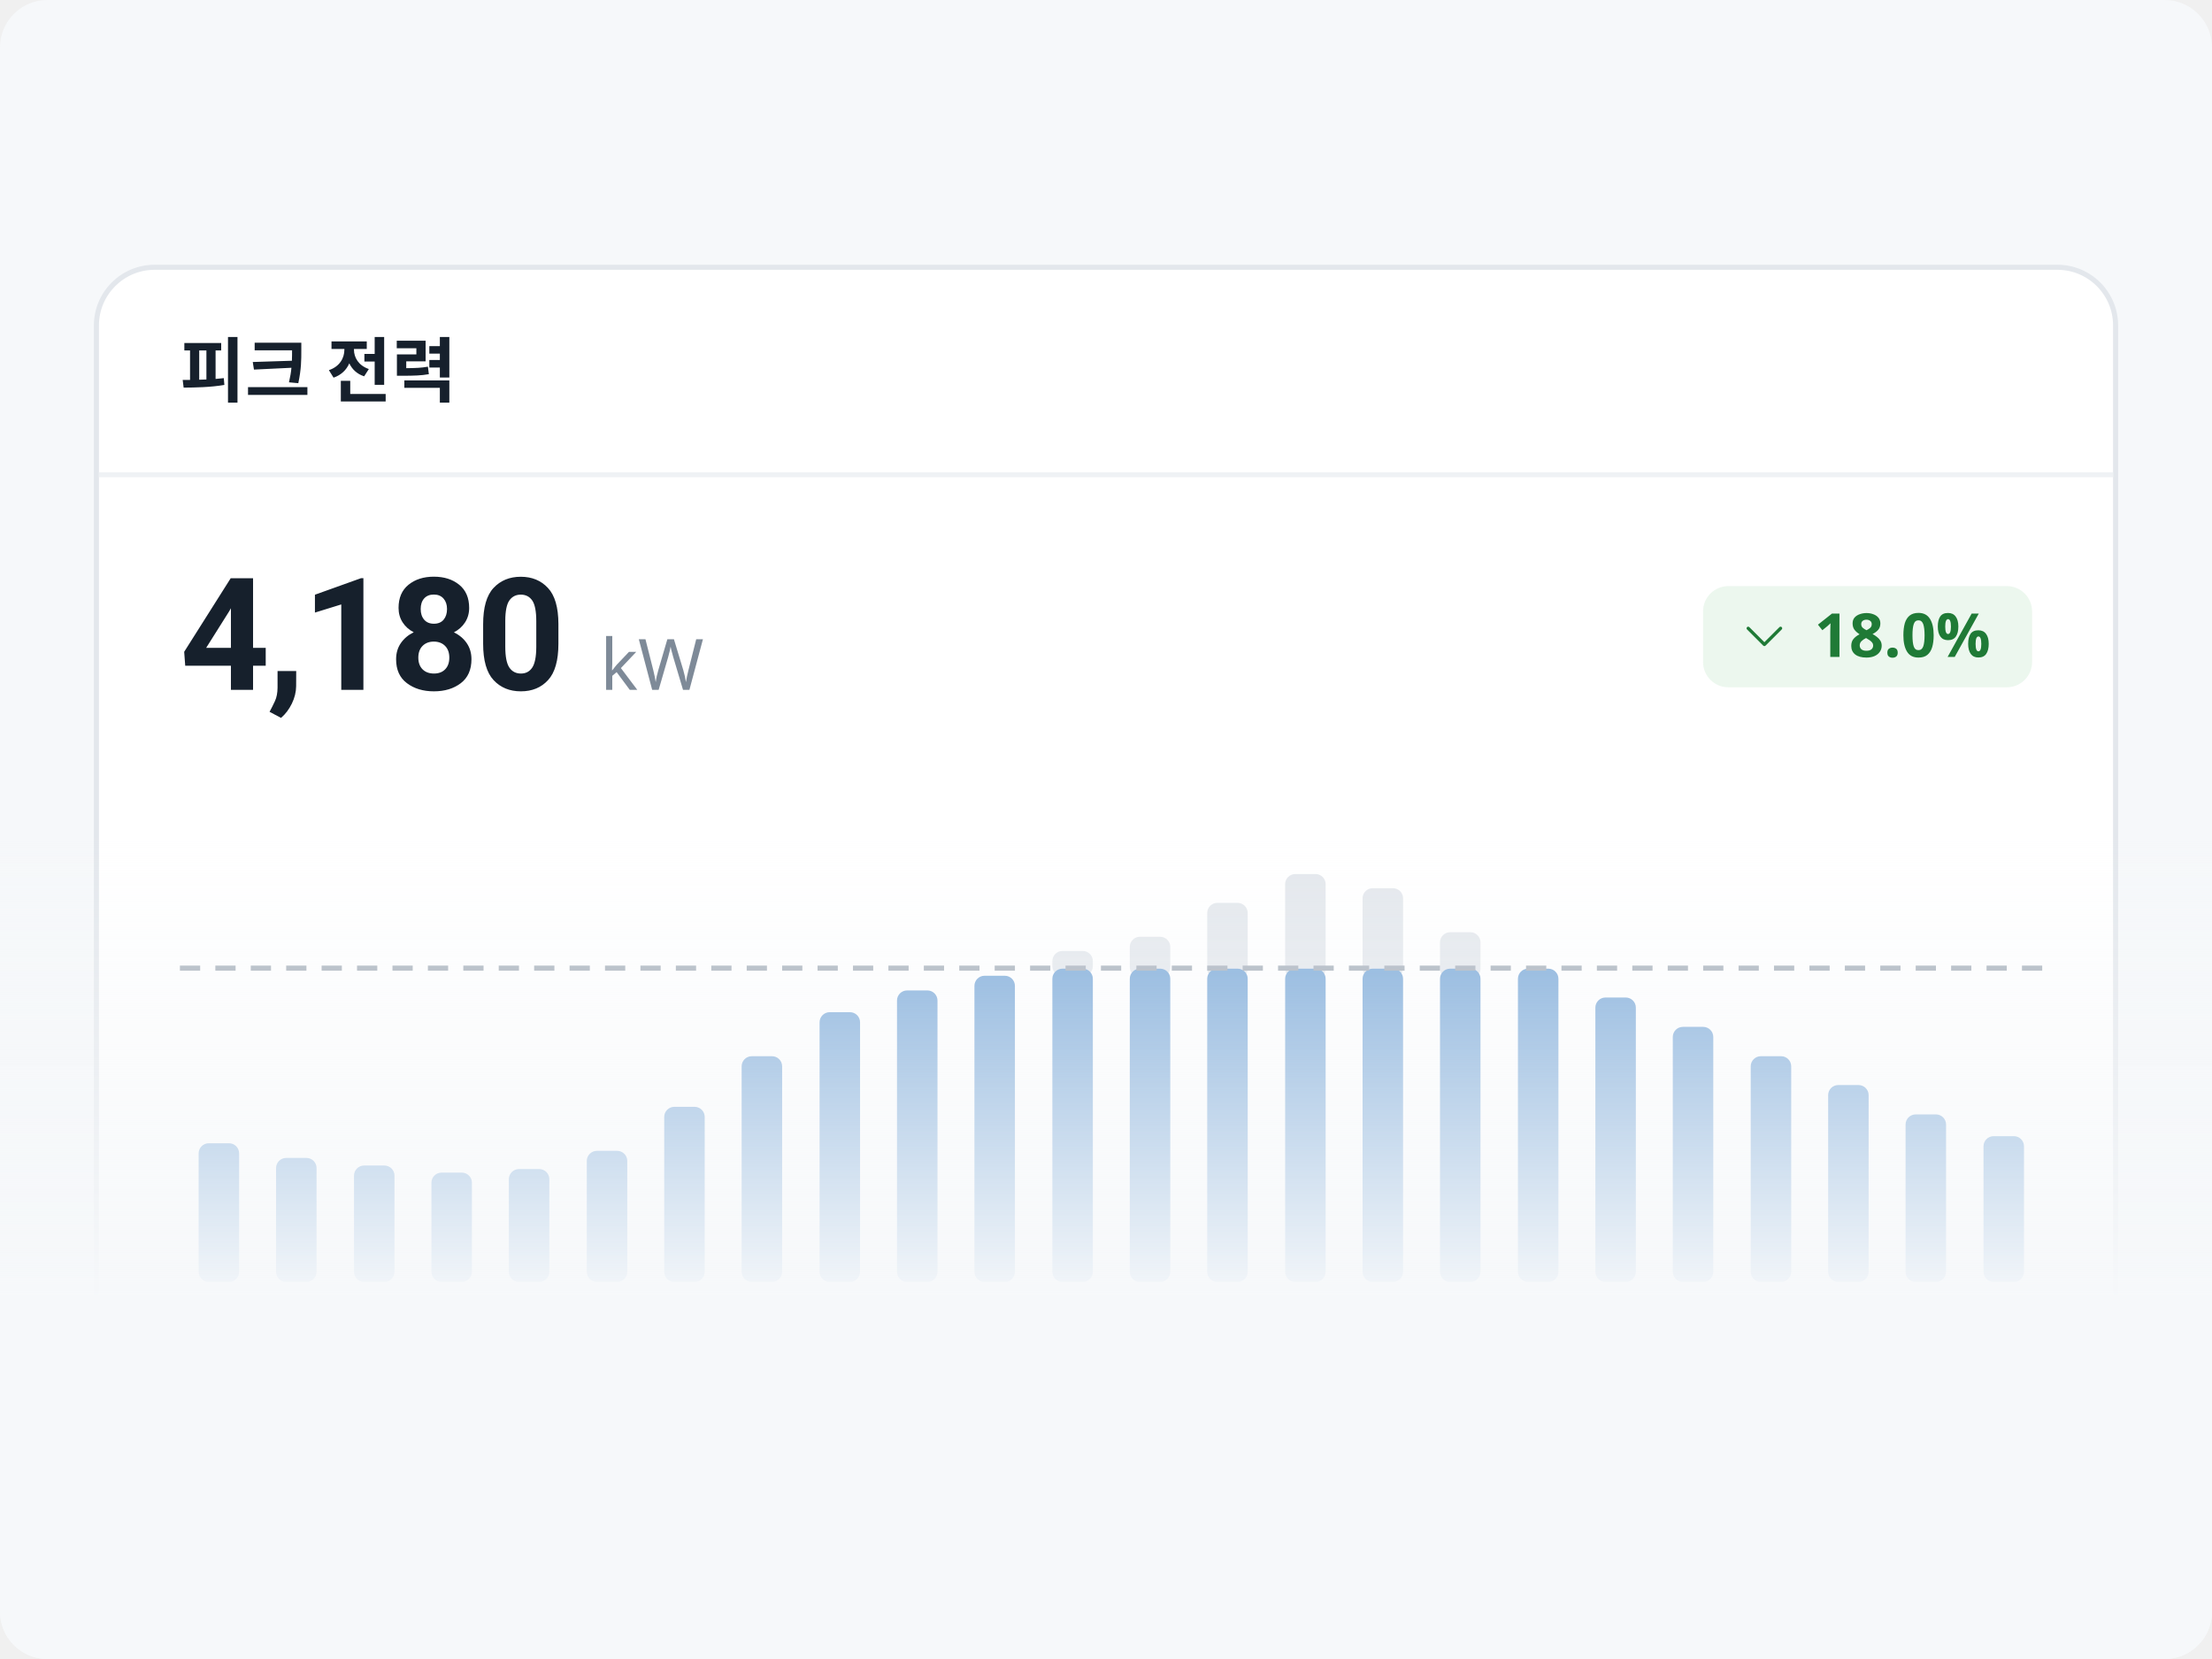
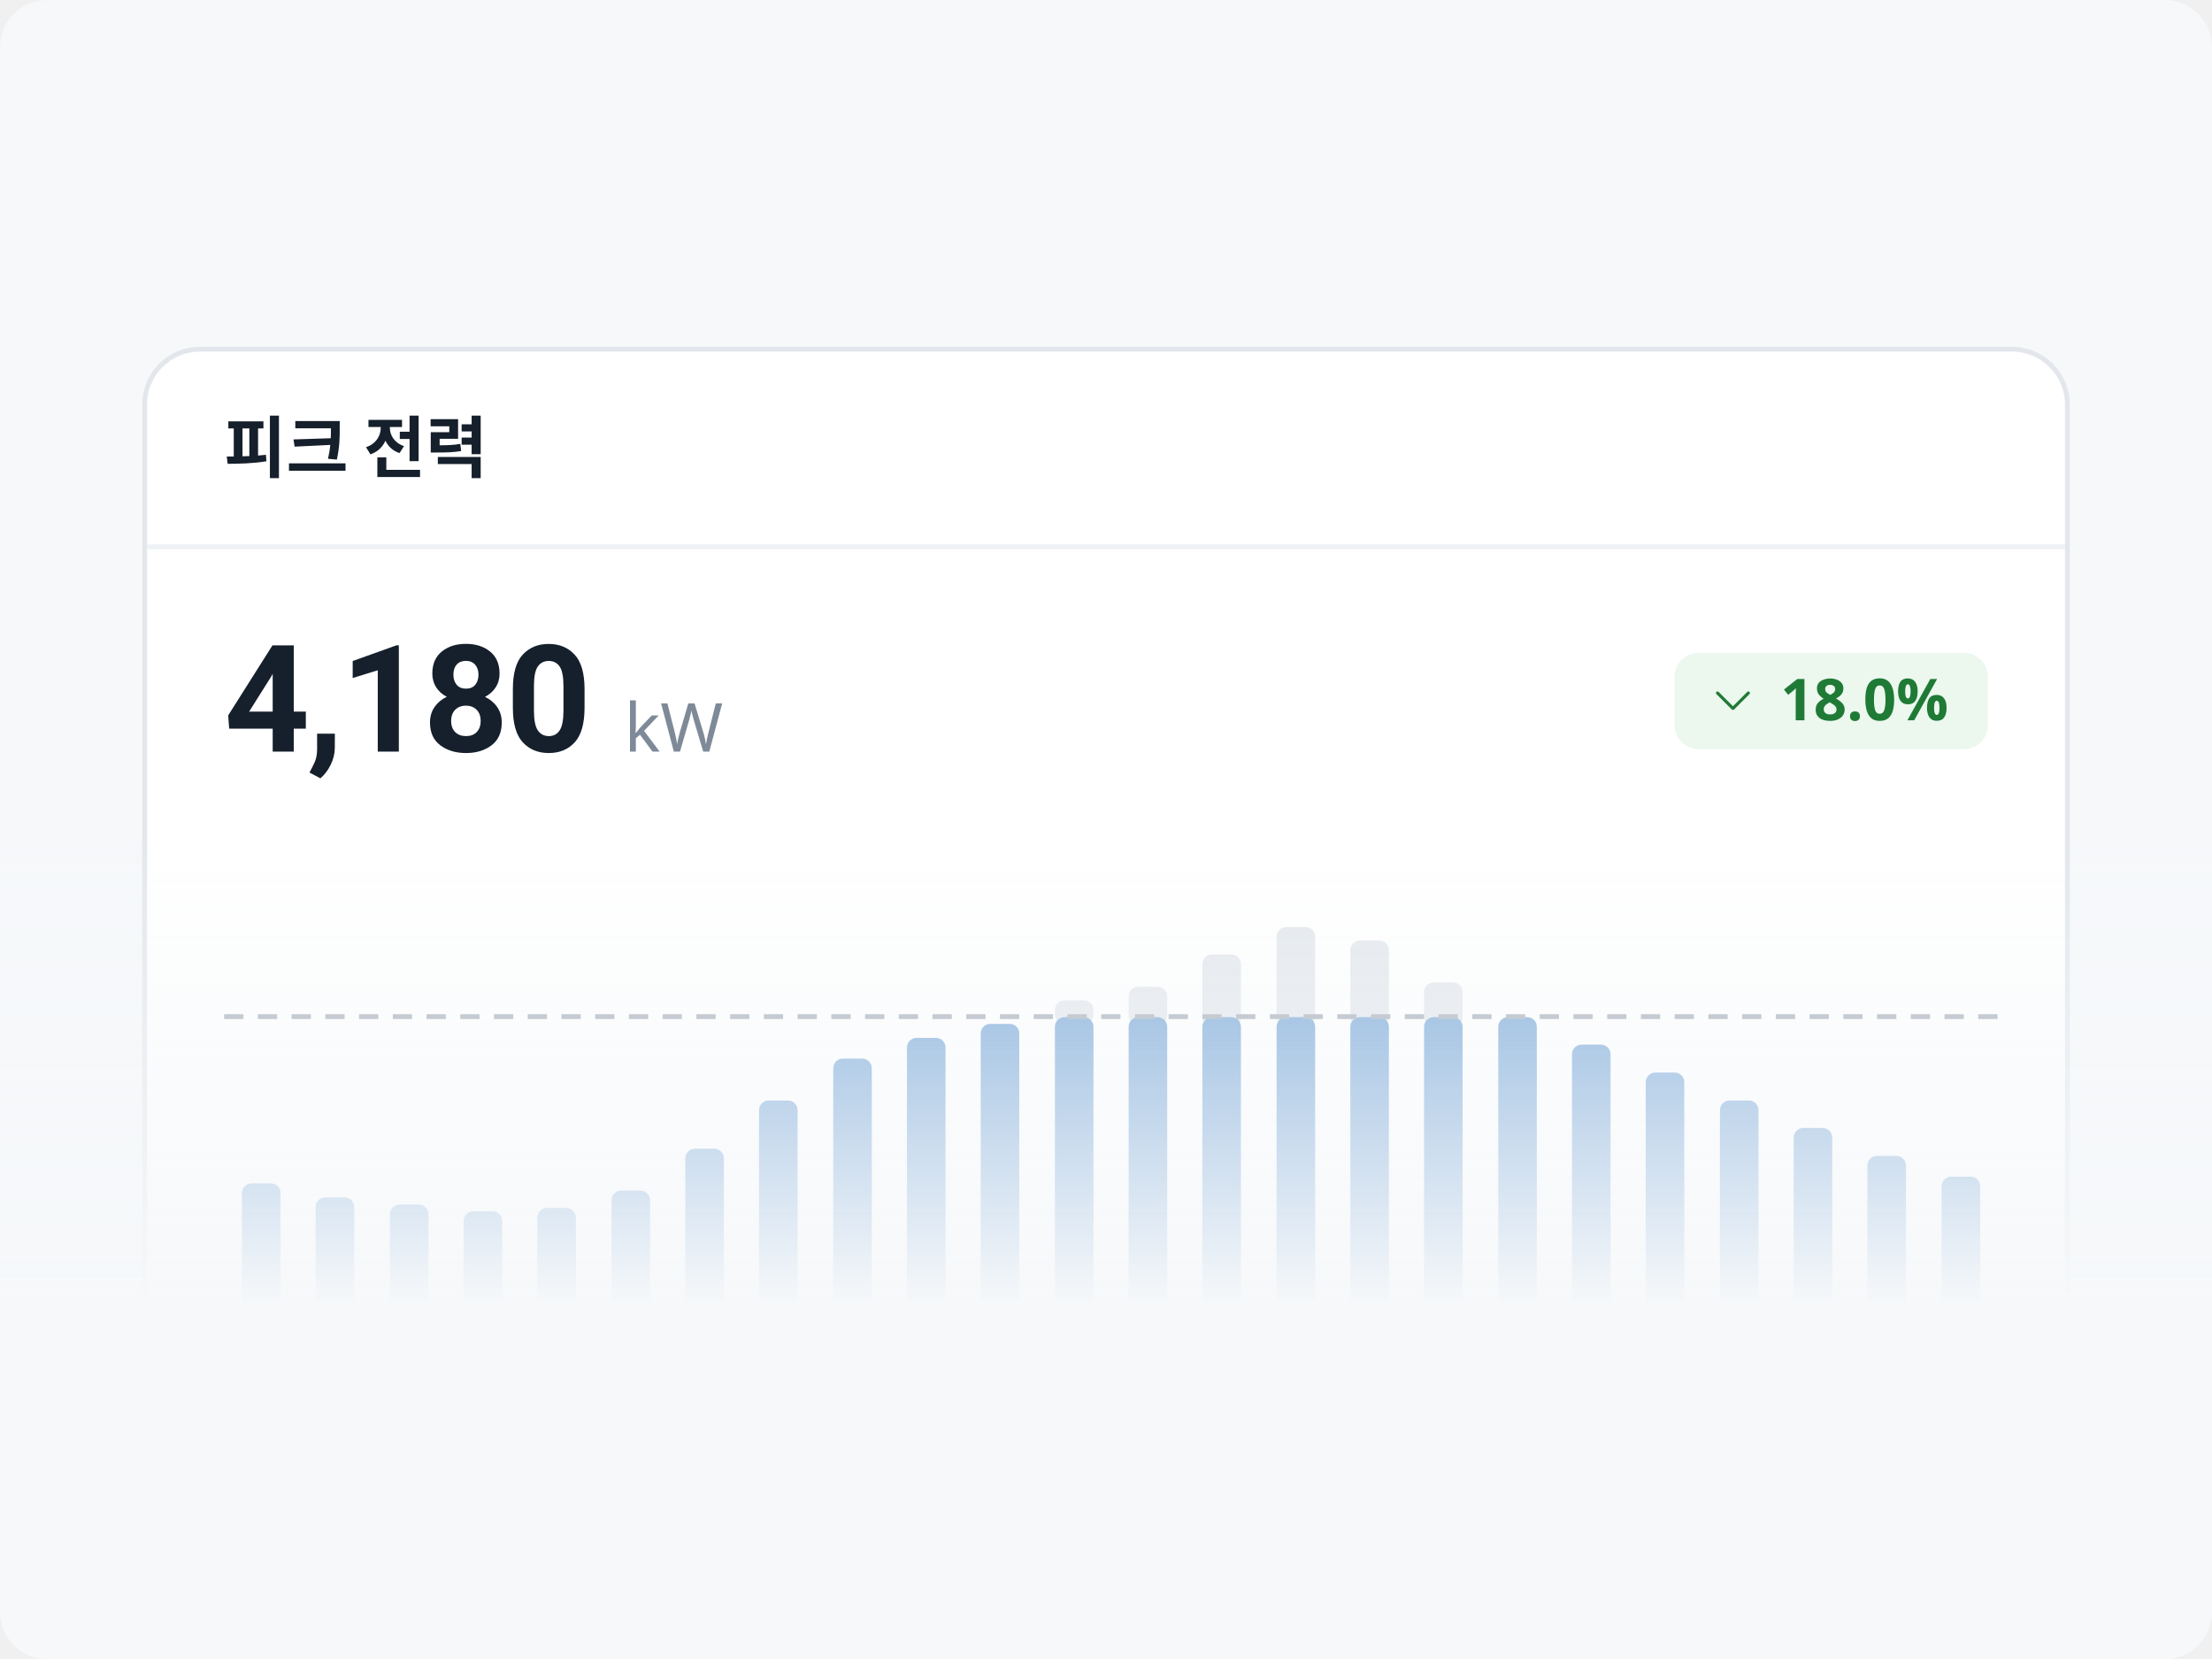
<svg xmlns="http://www.w3.org/2000/svg" width="560" height="420" viewBox="0 0 560 420" fill="none">
  <defs>
    <linearGradient id="fade0" x1="0" y1="210" x2="0" y2="330" gradientUnits="userSpaceOnUse">
      <stop offset="0" stop-color="#F6F8FA" stop-opacity="0" />
      <stop offset="0.5" stop-color="#F6F8FA" stop-opacity="0.5" />
      <stop offset="1" stop-color="#F6F8FA" stop-opacity="1" />
    </linearGradient>
    <clipPath id="card">
      <rect width="560" height="420" rx="12" />
    </clipPath>
  </defs>
  <g clip-path="url(#card)">
    <rect x="0" y="0" width="560" height="420" rx="12" fill="#F6F8FA" />
-     <g transform="translate(-14.035 -10.476) scale(1.05013)">
+     <g transform="translate(0 14.00)">
      <g transform="translate(-61.60 -45.76) scale(1.22)">
        <rect x="80.5" y="98.5" width="399" height="221" rx="11.5" fill="#FFFFFF" stroke="#E3E7EC" stroke-width="1" />
        <line x1="81" y1="139.5" x2="479" y2="139.5" stroke="#EFF2F5" stroke-width="1" />
        <text x="97" y="124" font-family="Pretendard" font-size="14" font-weight="600" fill="#16202C">피크 전력</text>
        <text x="97" y="182" font-family="Roboto" font-size="31" font-weight="600" letter-spacing="-0.62" fill="#16202C" font-variant-numeric="tabular-nums">4,180</text>
        <text x="180.03" y="182" font-family="JetBrains Mono" font-size="14" font-weight="500" fill="#7E8A98">kW</text>
        <rect x="397.98" y="161.5" width="65.02" height="20" rx="5" fill="#3FB255" fill-opacity="0.1" />
        <g transform="translate(404.98 166) scale(0.04 0.04)" fill="#1F7A36">
          <path d="M213.66,101.66l-80,80a8,8,0,0,1-11.32,0l-80-80A8,8,0,0,1,53.66,90.34L128,164.69l74.34-74.35a8,8,0,0,1,11.32,11.32Z" fill="#1F7A36" />
        </g>
        <text x="419.98" y="175.5" font-family="JetBrains Mono" font-size="12" font-weight="600" fill="#1F7A36">18.0%</text>
        <g transform="translate(97 203) scale(1 1)">
          <rect x="3.7" y="68.6" width="8" height="27.4" rx="2" fill="#76A6D7" />
          <rect x="19.0" y="71.5" width="8" height="24.5" rx="2" fill="#76A6D7" />
          <rect x="34.4" y="73.0" width="8" height="23.0" rx="2" fill="#76A6D7" />
          <rect x="49.7" y="74.4" width="8" height="21.6" rx="2" fill="#76A6D7" />
          <rect x="65.0" y="73.7" width="8" height="22.3" rx="2" fill="#76A6D7" />
          <rect x="80.4" y="70.1" width="8" height="25.9" rx="2" fill="#76A6D7" />
          <rect x="95.7" y="61.4" width="8" height="34.6" rx="2" fill="#76A6D7" />
          <rect x="111.0" y="51.4" width="8" height="44.6" rx="2" fill="#76A6D7" />
          <rect x="126.4" y="42.7" width="8" height="53.3" rx="2" fill="#76A6D7" />
          <rect x="141.7" y="38.4" width="8" height="57.6" rx="2" fill="#76A6D7" />
          <rect x="157.0" y="35.5" width="8" height="60.5" rx="2" fill="#76A6D7" />
          <rect x="172.4" y="30.6" width="8" height="5" rx="2" fill="#E3E7EC" />
          <rect x="172.4" y="34.1" width="8" height="61.9" rx="2" fill="#76A6D7" />
          <rect x="187.7" y="27.8" width="8" height="8" rx="2" fill="#E3E7EC" />
          <rect x="187.7" y="34.1" width="8" height="61.9" rx="2" fill="#76A6D7" />
          <rect x="203.0" y="21.1" width="8" height="15" rx="2" fill="#E3E7EC" />
          <rect x="203.0" y="34.1" width="8" height="61.9" rx="2" fill="#76A6D7" />
          <rect x="218.4" y="15.4" width="8" height="20.7" rx="2" fill="#E3E7EC" />
          <rect x="218.4" y="34.1" width="8" height="61.9" rx="2" fill="#76A6D7" />
          <rect x="233.7" y="18.2" width="8" height="17.8" rx="2" fill="#E3E7EC" />
          <rect x="233.7" y="34.1" width="8" height="61.9" rx="2" fill="#76A6D7" />
          <rect x="249.0" y="26.9" width="8" height="9.2" rx="2" fill="#E3E7EC" />
          <rect x="249.0" y="34.1" width="8" height="61.9" rx="2" fill="#76A6D7" />
          <rect x="264.4" y="34.1" width="8" height="61.9" rx="2" fill="#76A6D7" />
          <rect x="279.7" y="39.8" width="8" height="56.2" rx="2" fill="#76A6D7" />
          <rect x="295.0" y="45.6" width="8" height="50.4" rx="2" fill="#76A6D7" />
          <rect x="310.4" y="51.4" width="8" height="44.6" rx="2" fill="#76A6D7" />
          <rect x="325.7" y="57.1" width="8" height="38.9" rx="2" fill="#76A6D7" />
          <rect x="341.0" y="62.9" width="8" height="33.1" rx="2" fill="#76A6D7" />
          <rect x="356.4" y="67.2" width="8" height="28.8" rx="2" fill="#76A6D7" />
          <line x1="0" y1="34" x2="368" y2="34" stroke-width="1" stroke-dasharray="4 3" fill="#000000" stroke="#A4ADB8" />
        </g>
      </g>
    </g>
    <rect x="0" y="210" width="560" height="210" fill="url(#fade0)" />
  </g>
</svg>
